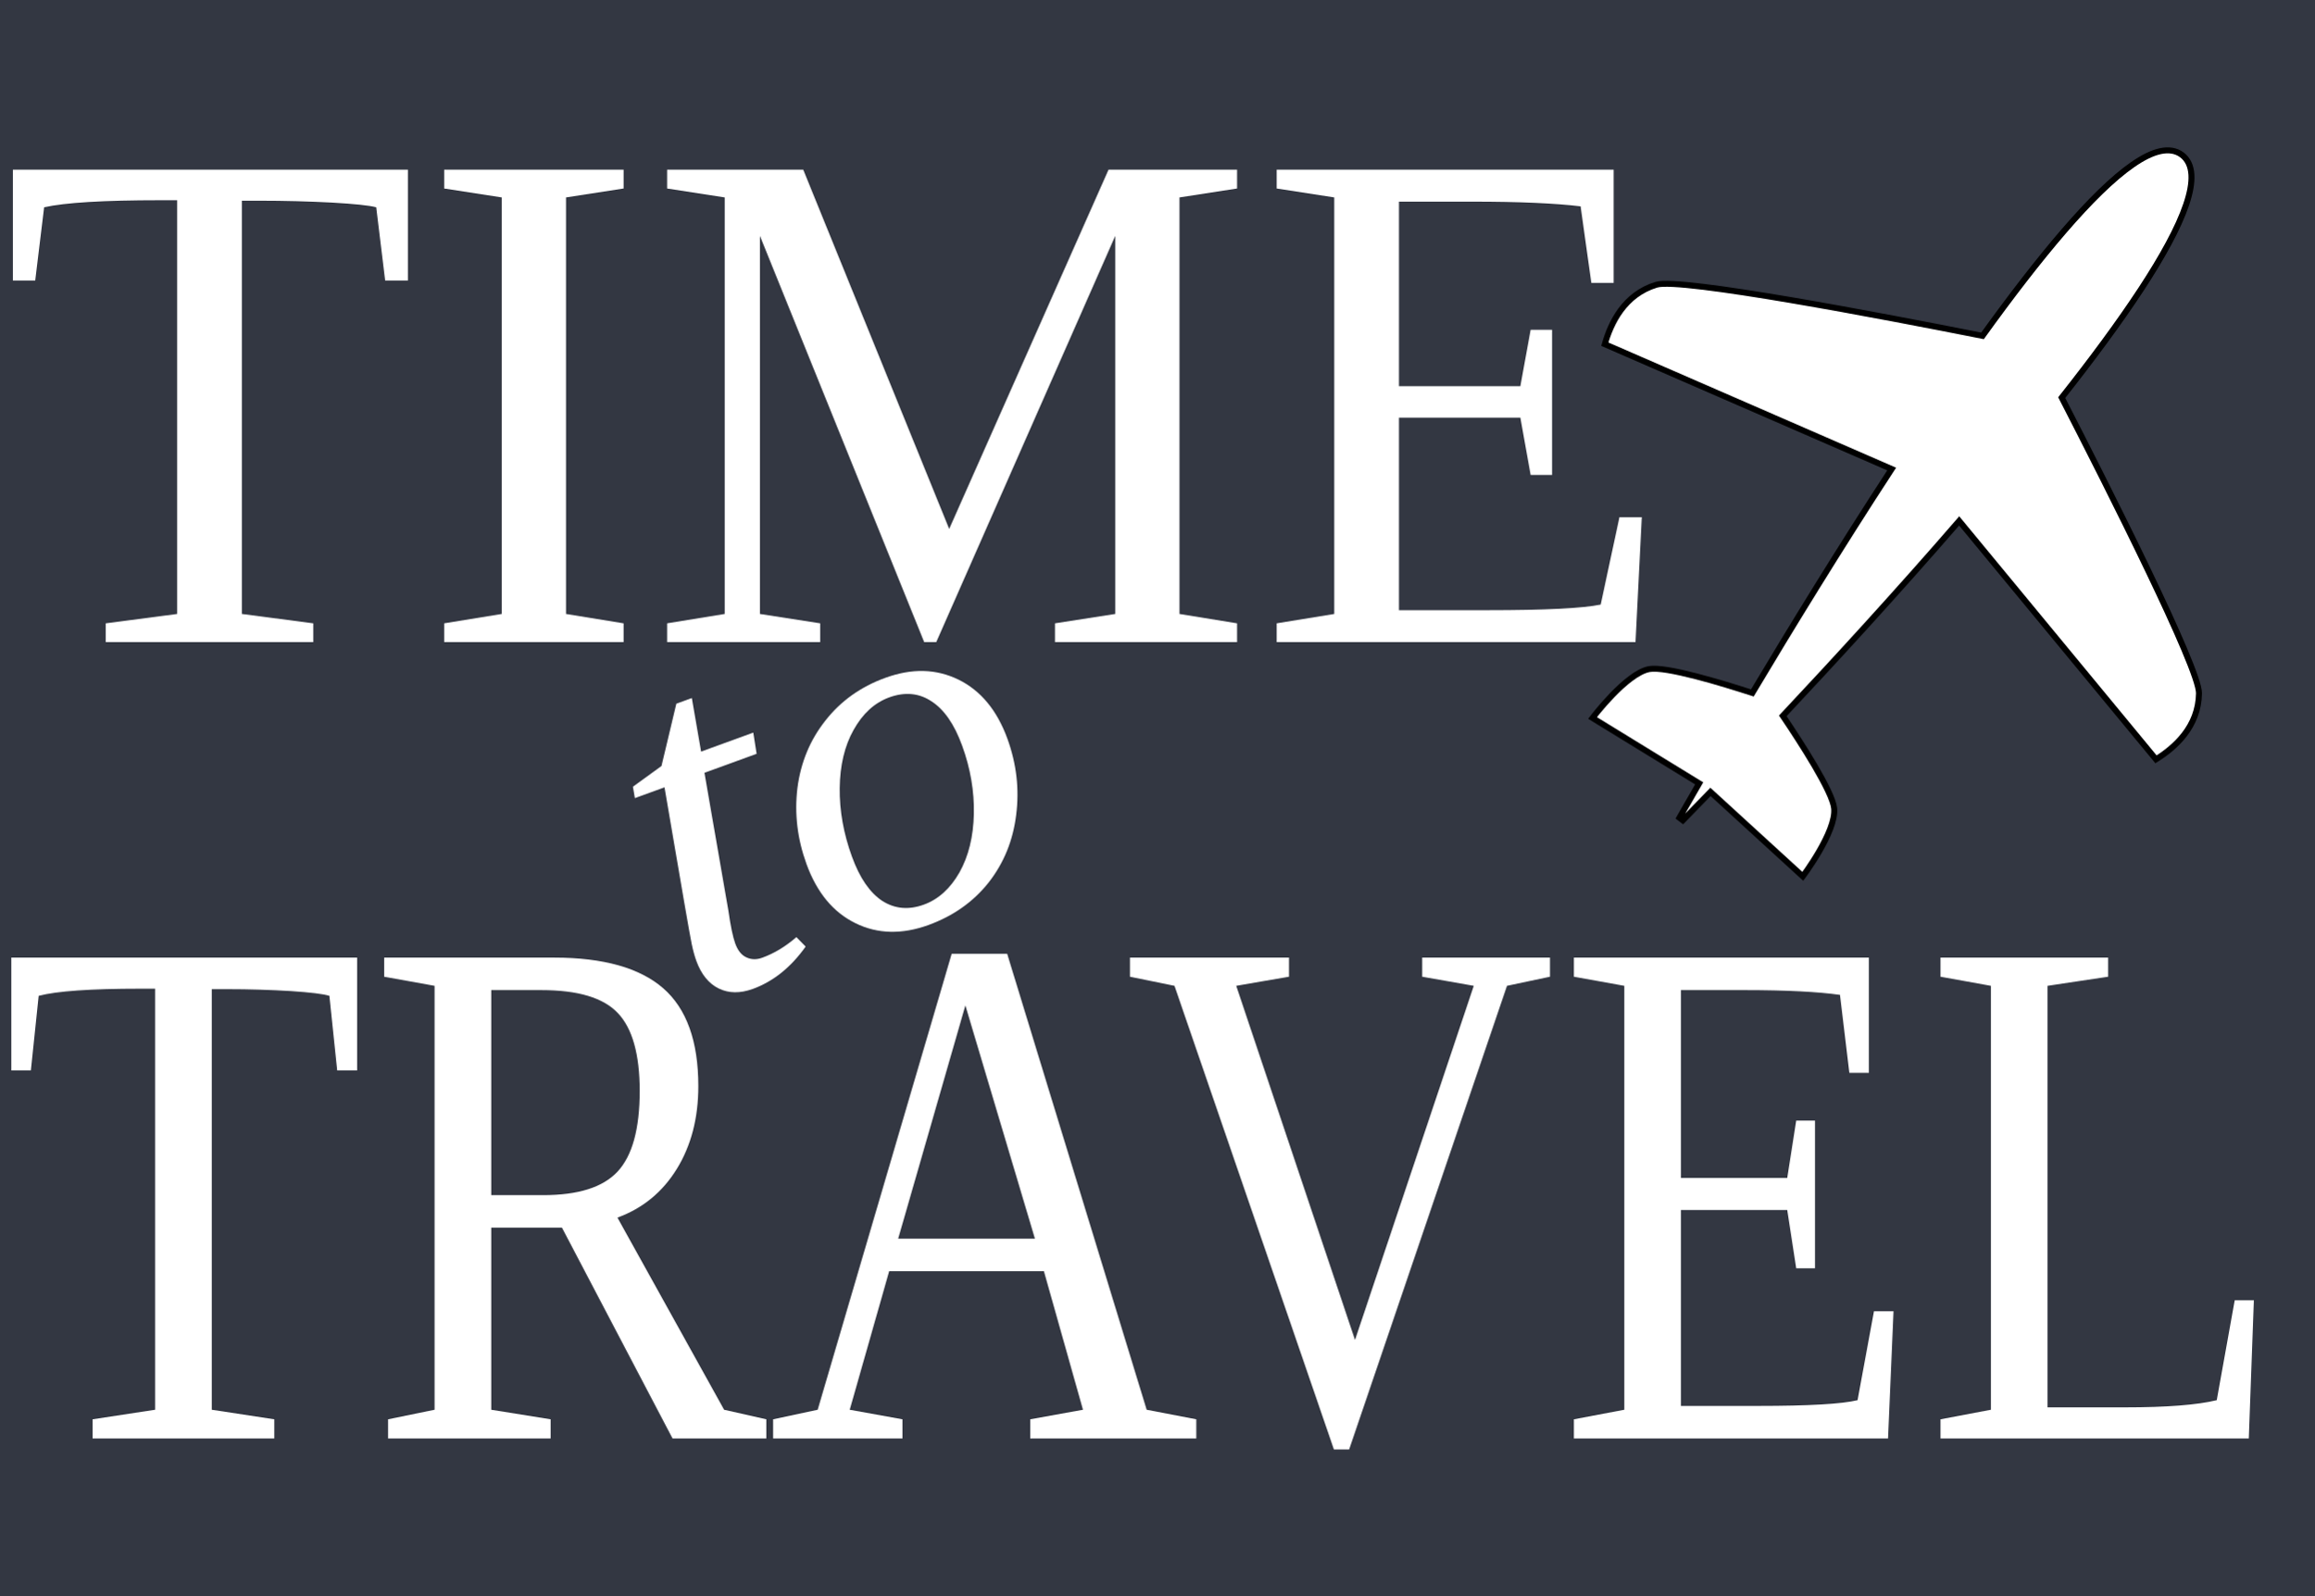
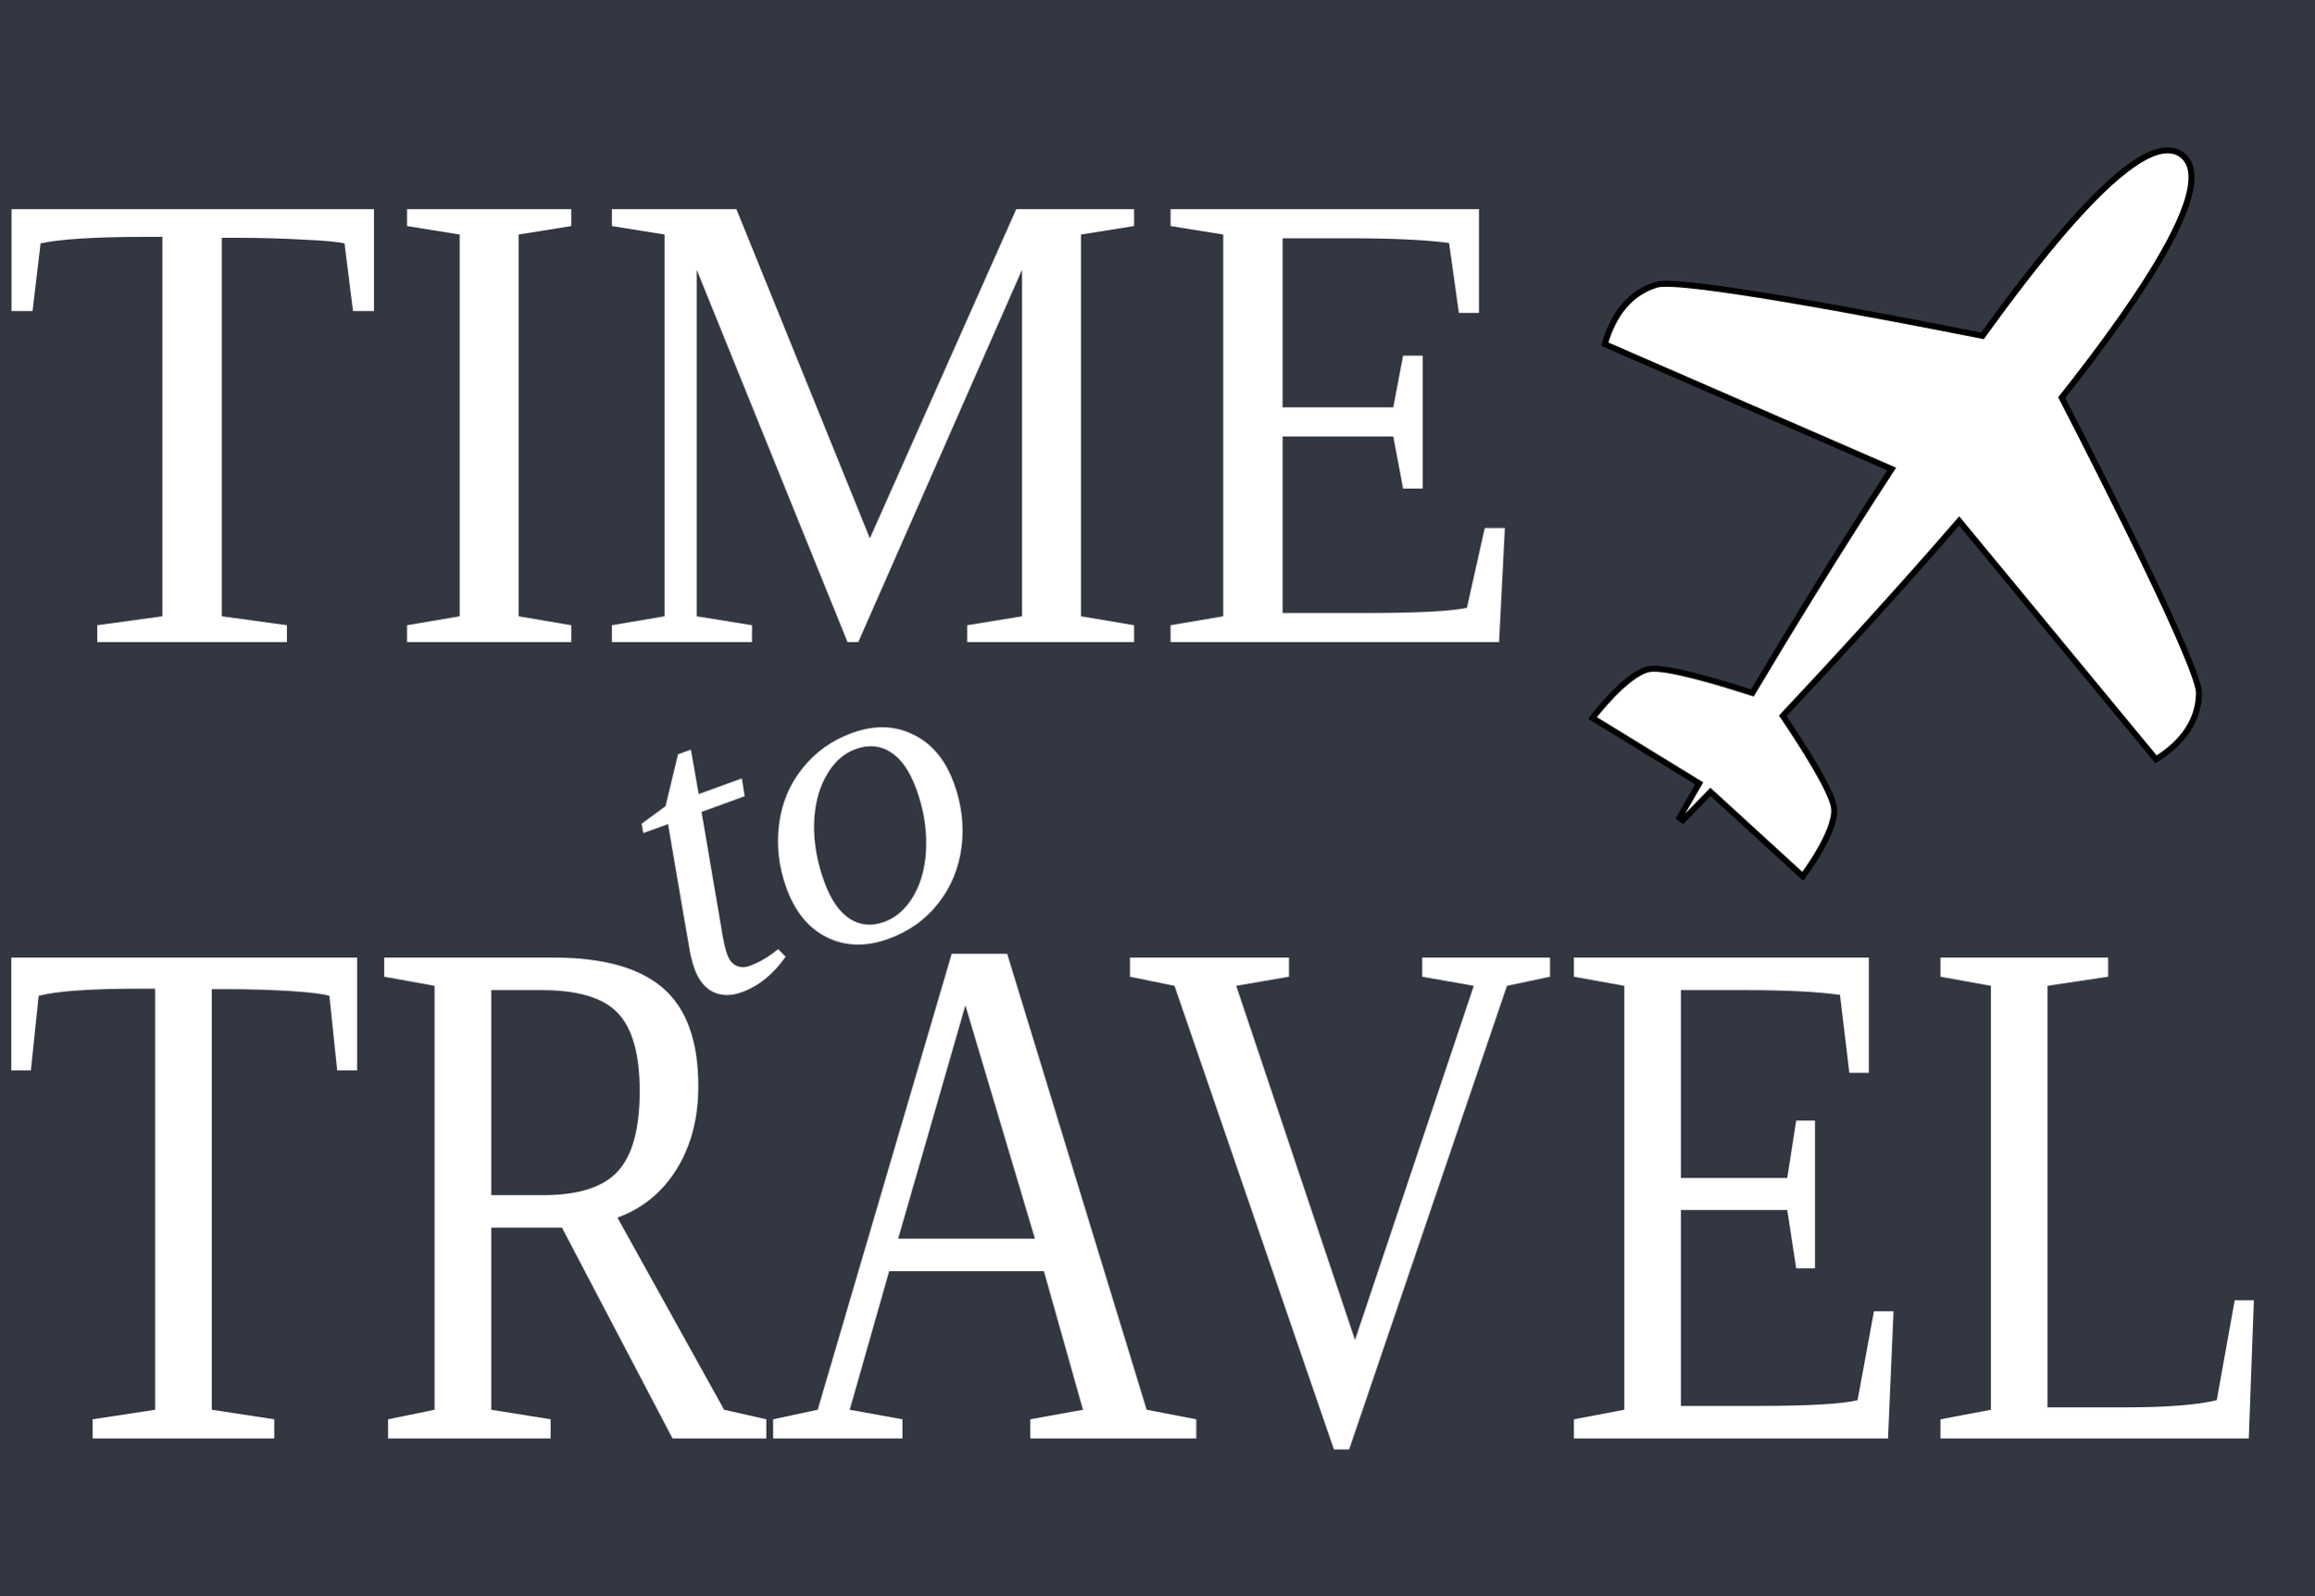
<svg xmlns="http://www.w3.org/2000/svg" width="580" height="400">
  <defs>
    <filter id="svg_2_blur">
      <feGaussianBlur stdDeviation="0" in="SourceGraphic" />
    </filter>
  </defs>
  <g>
    <rect fill="#333742" id="canvas_background" height="402" width="582" y="-1" x="-1" />
    <g display="none" overflow="visible" y="0" x="0" height="100%" width="100%" id="canvasGrid">
      <rect fill="url(#gridpattern)" stroke-width="0" y="0" x="0" height="100%" width="100%" />
    </g>
  </g>
  <g>
    <path stroke="#000" fill="#fff" stroke-width="1.5" d="m484.211,17.566c-1.852,0 -3.499,0.895 -4.889,2.517c-1.389,1.621 -2.538,3.945 -3.493,6.846c-1.912,5.802 -3.087,13.953 -3.731,23.715c-0.642,9.743 -0.75,21.088 -0.483,33.232c-22.872,11.044 -69.262,33.846 -72.989,38.937c-4.961,6.778 -3.358,14.547 -1.359,19.704l76.263,-18.269c1.612,23.807 3.904,47.387 5.901,65.864c-7.458,2.569 -21.38,7.642 -24.254,10.787c-3.959,4.333 -3.959,18.327 -3.959,18.327l31.213,-2.988c0.735,6.032 1.195,9.552 1.195,9.552l0.046,0.318l0.246,0l0.575,0l0.246,0l0.046,-0.318c0,0 0.459,-3.52 1.195,-9.552l31.222,2.988c0,0 0,-13.994 -3.959,-18.327c-2.875,-3.147 -16.807,-8.231 -24.263,-10.799c1.993,-18.42 4.281,-41.91 5.892,-65.64l75.369,18.057c1.999,-5.157 3.612,-12.925 -1.35,-19.704c-3.68,-5.028 -48.949,-27.323 -72.104,-38.514c0.277,-12.302 0.175,-23.801 -0.474,-33.655l0,-0.024c-0.644,-9.751 -1.821,-17.894 -3.731,-23.692c-0.956,-2.901 -2.095,-5.224 -3.484,-6.846c-1.39,-1.623 -3.037,-2.517 -4.889,-2.517l-0,0z" id="svg_1" transform="rotate(37 483.7578,121.8378) " />
-     <text filter="url(#svg_2_blur)" stroke="#000" transform="matrix(7.159618,0,0,7.536425,-315.6234,-1001.774) " font-style="normal" font-weight="normal" xml:space="preserve" text-anchor="start" font-family="'Monoton', cursive;" font-size="24" id="svg_2" y="154.289" x="44.099" stroke-width="0" fill="#ffff">TIME</text>
+     <text filter="url(#svg_2_blur)" stroke="#000" transform="matrix(7.159618,0,0,7.536425,-315.6234,-1001.774) " font-style="normal" font-weight="normal" xml:space="preserve" text-anchor="start" font-family="'Times New Roman', Times, serif" font-size="22" id="svg_2" y="154.289" x="44.099" stroke-width="0" fill="#ffff">TIME</text>
    <text stroke="#000" transform="matrix(6.267568,0,0,7.670262,-883.0686,-2301.967) " xml:space="preserve" text-anchor="start" font-family="'Times New Roman', Times, serif" font-size="24" id="svg_3" y="347.141" x="140.91" stroke-opacity="null" stroke-width="0" fill="#ffff">TRAVEL</text>
-     <text font-style="italic" stroke="#000" transform="rotate(-20 205.2992,194.2427) matrix(5.497454,0,0,5.364728,-1016.281,-813.4829) " xml:space="preserve" text-anchor="start" font-family="'Monoton', cursive;" font-size="24" id="svg_4" y="195.962" x="212.885" stroke-opacity="null" stroke-width="0" fill="#ffff">to</text>
+     <text font-style="italic" stroke="#000" transform="rotate(-20 205.2992,194.2427) matrix(5.497454,0,0,5.364728,-1016.281,-813.4829) " xml:space="preserve" text-anchor="start" font-family="'Monoton', cursive;" font-size="20" id="svg_4" y="195.962" x="212.885" stroke-opacity="null" stroke-width="0" fill="#ffff">to</text>
  </g>
</svg>
